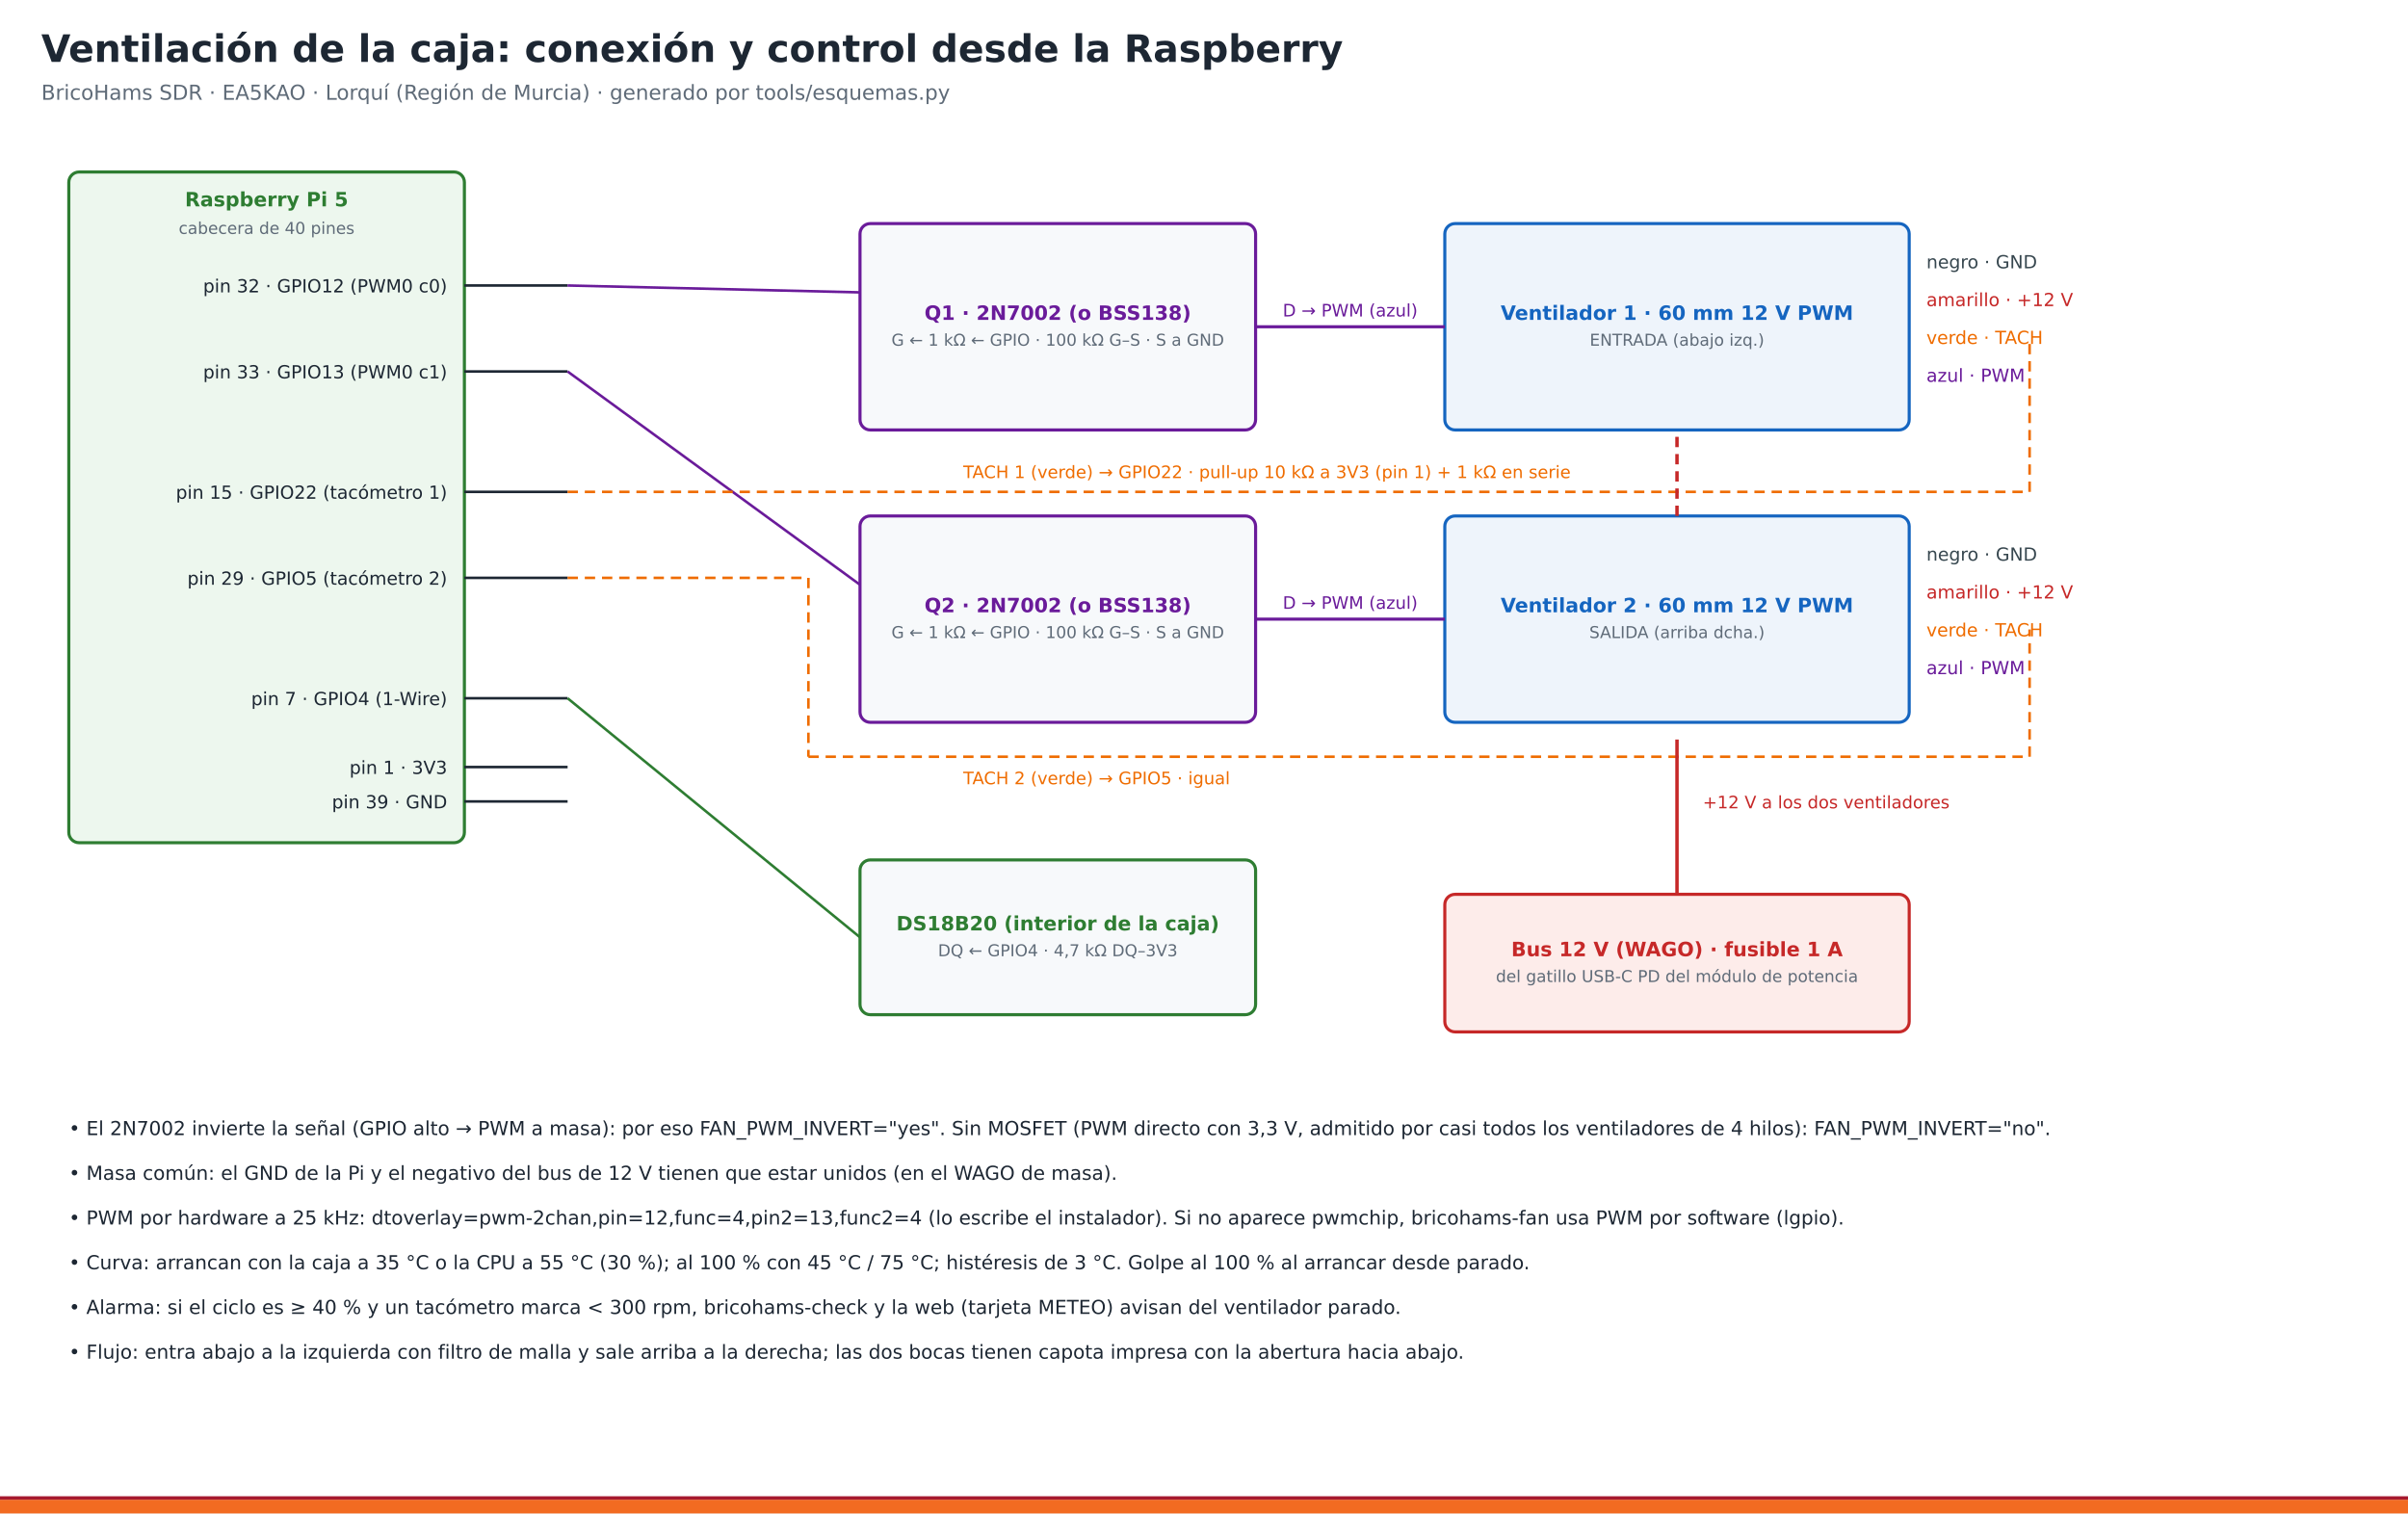
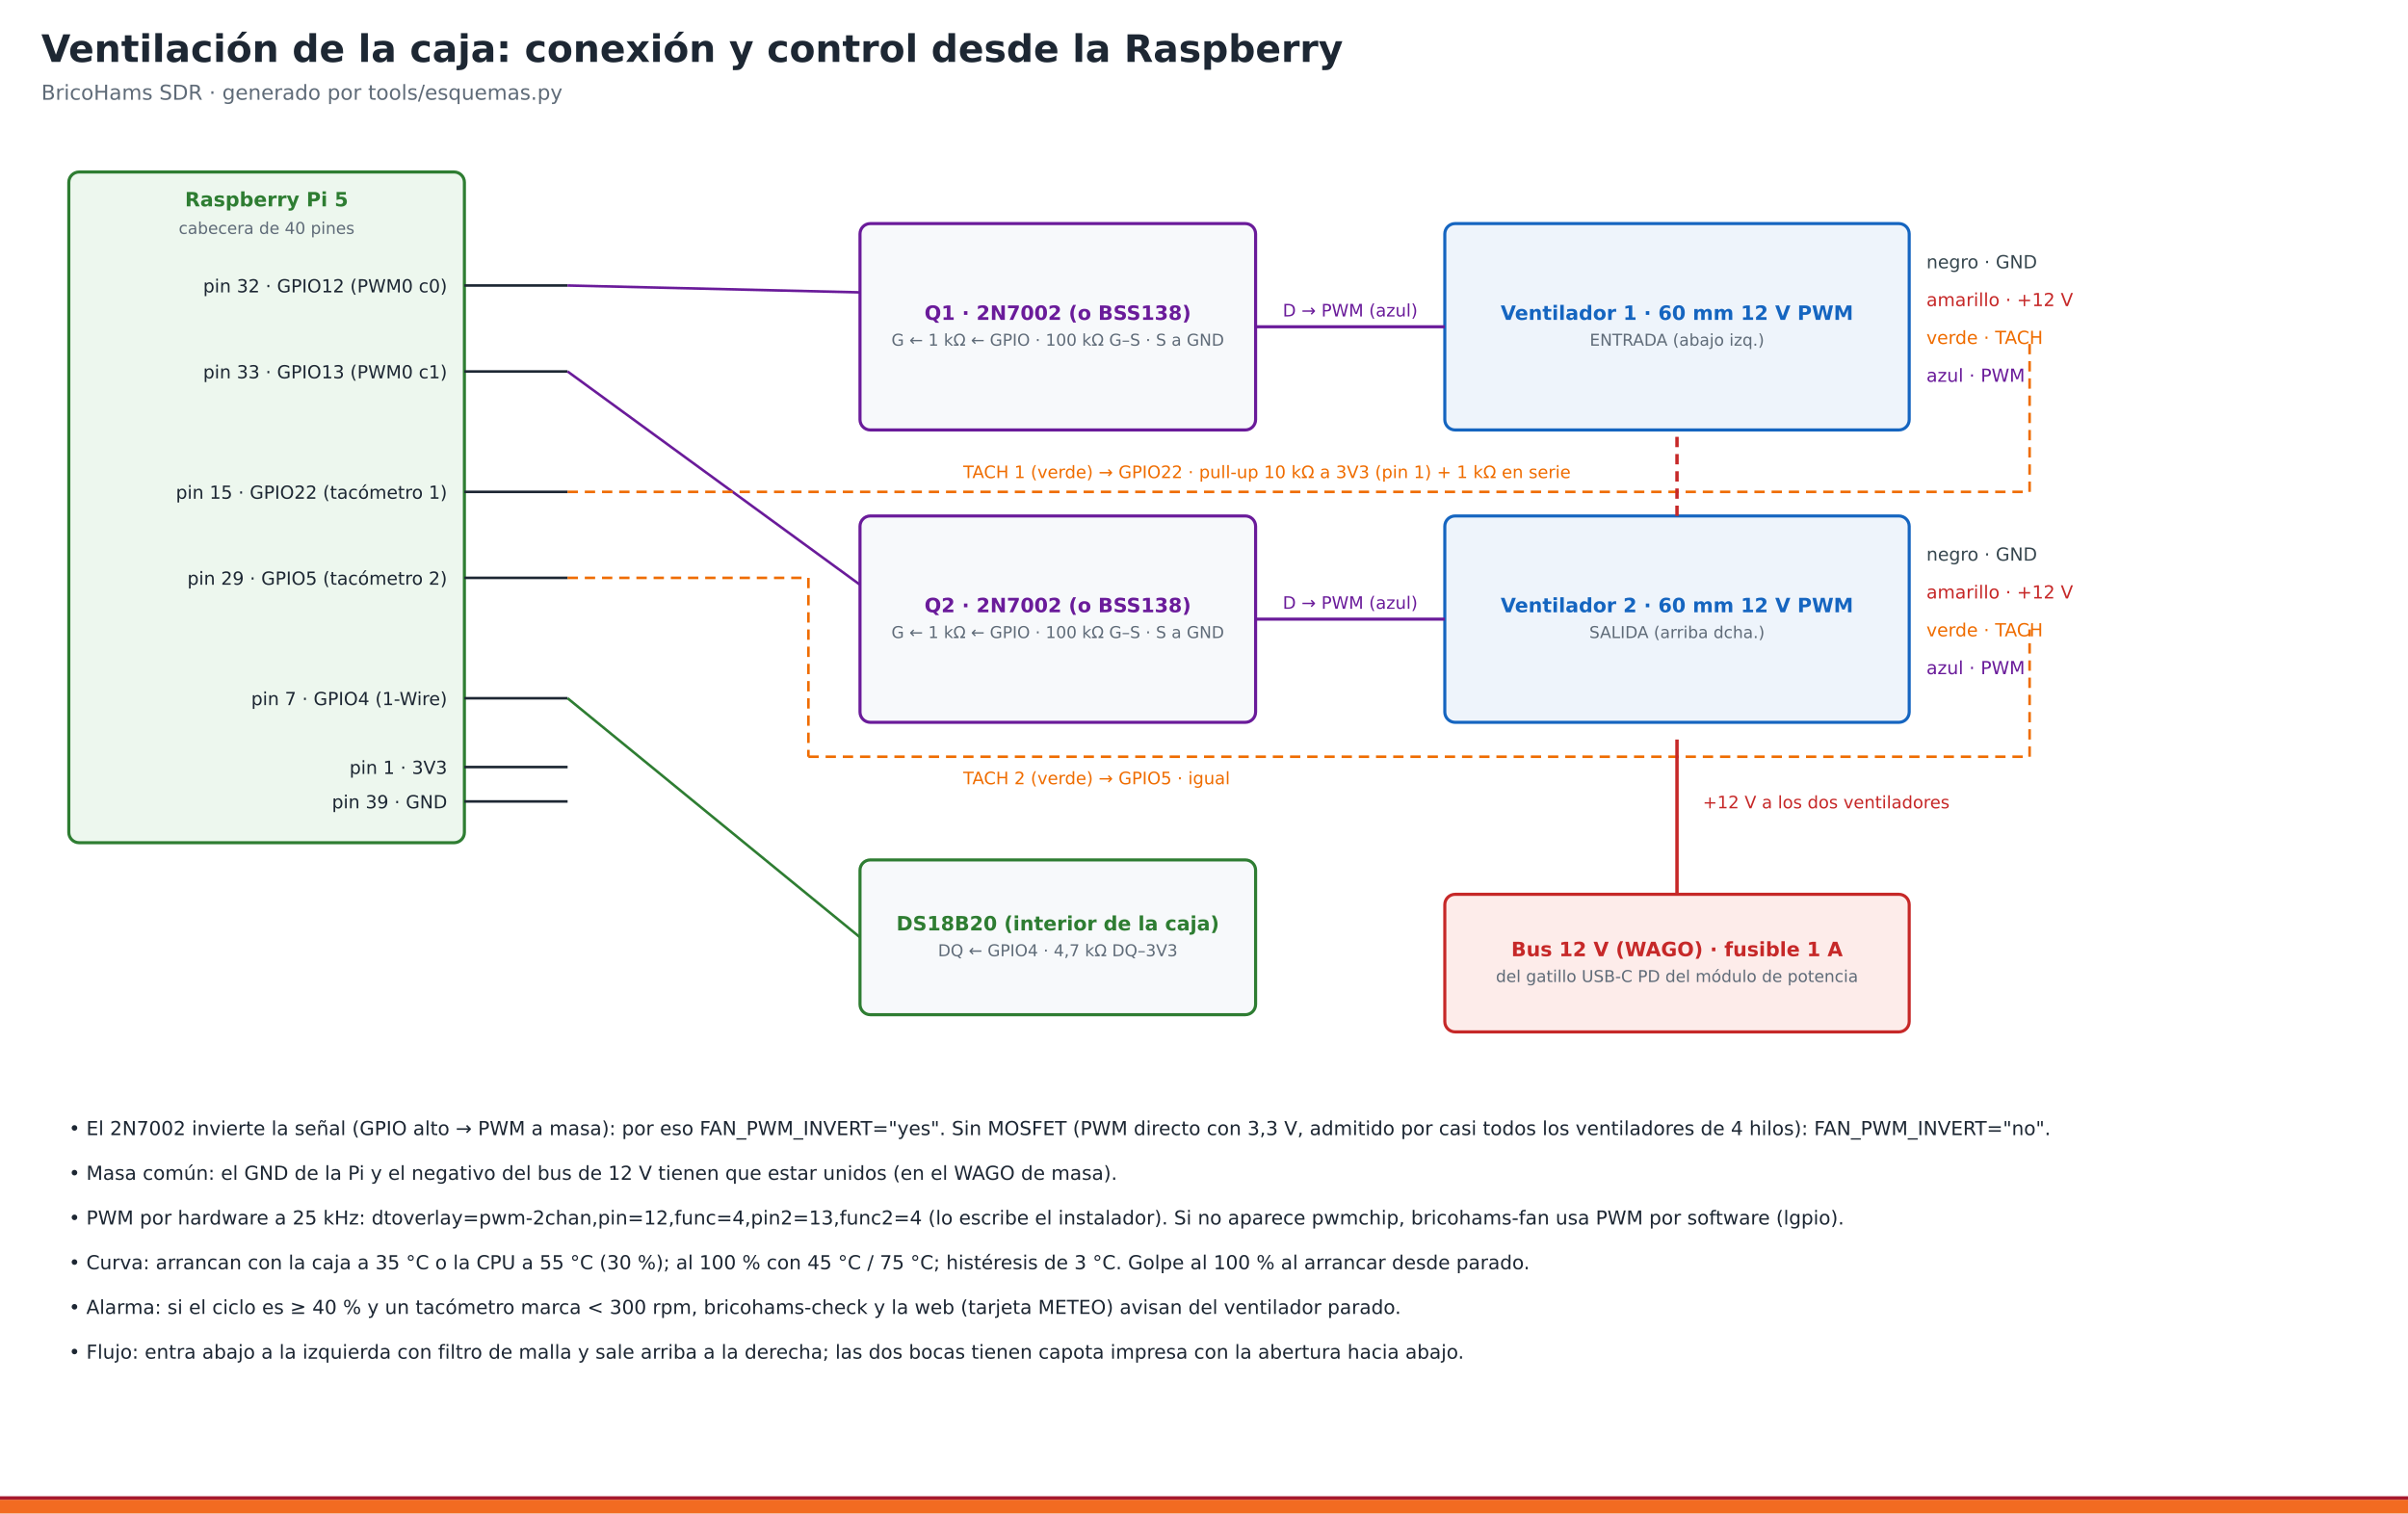
<svg xmlns="http://www.w3.org/2000/svg" width="1400" height="880" viewBox="0 0 1400 880" font-family="DejaVu Sans, Arial, sans-serif">
  <rect width="1400" height="880" fill="#ffffff" />
  <text x="24" y="36" font-size="22" font-weight="bold" fill="#1d2733">Ventilación de la caja: conexión y control desde la Raspberry</text>
-   <text x="24" y="58" font-size="12" fill="#5f6b78">BricoHams SDR · EA5KAO · Lorquí (Región de Murcia) · generado por tools/esquemas.py</text>
+   <text x="24" y="58" font-size="12" fill="#5f6b78">BricoHams SDR · generado por tools/esquemas.py</text>
  <rect x="0" y="872" width="1400" height="8" fill="#F26B21" />
  <rect x="0" y="870" width="1400" height="2" fill="#A6192E" />
  <defs>
    <marker id="ac62828" markerWidth="10" markerHeight="8" refX="9" refY="4" orient="auto">
      <path d="M0,0 L10,4 L0,8 z" fill="#c62828" />
    </marker>
  </defs>
  <rect x="40" y="100" width="230" height="390" rx="6" fill="#edf7ee" stroke="#2e7d32" stroke-width="1.8" />
  <text x="155.0" y="120" font-size="11.5" fill="#2e7d32" font-weight="bold" text-anchor="middle">Raspberry Pi 5</text>
  <text x="155.0" y="136" font-size="9.5" fill="#5f6b78" text-anchor="middle">cabecera de 40 pines</text>
  <text x="260" y="170" font-size="10.5" fill="#1d2733" text-anchor="end">pin 32 · GPIO12 (PWM0 c0)</text>
  <line x1="270" y1="166" x2="330" y2="166" stroke="#1d2733" stroke-width="1.5" />
  <text x="260" y="220" font-size="10.5" fill="#1d2733" text-anchor="end">pin 33 · GPIO13 (PWM0 c1)</text>
  <line x1="270" y1="216" x2="330" y2="216" stroke="#1d2733" stroke-width="1.5" />
  <text x="260" y="290" font-size="10.5" fill="#1d2733" text-anchor="end">pin 15 · GPIO22 (tacómetro 1)</text>
  <line x1="270" y1="286" x2="330" y2="286" stroke="#1d2733" stroke-width="1.5" />
  <text x="260" y="340" font-size="10.5" fill="#1d2733" text-anchor="end">pin 29 · GPIO5 (tacómetro 2)</text>
  <line x1="270" y1="336" x2="330" y2="336" stroke="#1d2733" stroke-width="1.5" />
  <text x="260" y="410" font-size="10.5" fill="#1d2733" text-anchor="end">pin 7 · GPIO4 (1-Wire)</text>
  <line x1="270" y1="406" x2="330" y2="406" stroke="#1d2733" stroke-width="1.5" />
  <text x="260" y="450" font-size="10.5" fill="#1d2733" text-anchor="end">pin 1 · 3V3</text>
  <line x1="270" y1="446" x2="330" y2="446" stroke="#1d2733" stroke-width="1.5" />
  <text x="260" y="470" font-size="10.5" fill="#1d2733" text-anchor="end">pin 39 · GND</text>
  <line x1="270" y1="466" x2="330" y2="466" stroke="#1d2733" stroke-width="1.5" />
  <rect x="500" y="130" width="230" height="120" rx="6" fill="#f7f9fb" stroke="#6a1b9a" stroke-width="1.8" />
  <text x="615.0" y="186.0" font-size="11.5" fill="#6a1b9a" font-weight="bold" text-anchor="middle">Q1 · 2N7002 (o BSS138)</text>
  <text x="615.0" y="201.0" font-size="9.5" fill="#5f6b78" text-anchor="middle">G ← 1 kΩ ← GPIO · 100 kΩ G–S · S a GND</text>
  <line x1="330" y1="166" x2="500" y2="170" stroke="#6a1b9a" stroke-width="1.5" />
  <rect x="840" y="130" width="270" height="120" rx="6" fill="#eef4fb" stroke="#1565c0" stroke-width="1.8" />
  <text x="975.0" y="186.0" font-size="11.5" fill="#1565c0" font-weight="bold" text-anchor="middle">Ventilador 1 · 60 mm 12 V PWM</text>
  <text x="975.0" y="201.0" font-size="9.5" fill="#5f6b78" text-anchor="middle">ENTRADA (abajo izq.)</text>
  <line x1="730" y1="190" x2="840" y2="190" stroke="#6a1b9a" stroke-width="1.8" />
  <text x="785" y="184" font-size="10" fill="#6a1b9a" text-anchor="middle">D → PWM (azul)</text>
  <text x="1120" y="156" font-size="10.5" fill="#37474f" text-anchor="start">negro · GND</text>
  <text x="1120" y="178" font-size="10.5" fill="#c62828" text-anchor="start">amarillo · +12 V</text>
  <text x="1120" y="200" font-size="10.5" fill="#ef6c00" text-anchor="start">verde · TACH</text>
  <text x="1120" y="222" font-size="10.5" fill="#6a1b9a" text-anchor="start">azul · PWM</text>
  <rect x="500" y="300" width="230" height="120" rx="6" fill="#f7f9fb" stroke="#6a1b9a" stroke-width="1.8" />
  <text x="615.0" y="356.0" font-size="11.5" fill="#6a1b9a" font-weight="bold" text-anchor="middle">Q2 · 2N7002 (o BSS138)</text>
  <text x="615.0" y="371.0" font-size="9.5" fill="#5f6b78" text-anchor="middle">G ← 1 kΩ ← GPIO · 100 kΩ G–S · S a GND</text>
  <line x1="330" y1="216" x2="500" y2="340" stroke="#6a1b9a" stroke-width="1.5" />
  <rect x="840" y="300" width="270" height="120" rx="6" fill="#eef4fb" stroke="#1565c0" stroke-width="1.8" />
  <text x="975.0" y="356.0" font-size="11.5" fill="#1565c0" font-weight="bold" text-anchor="middle">Ventilador 2 · 60 mm 12 V PWM</text>
  <text x="975.0" y="371.0" font-size="9.5" fill="#5f6b78" text-anchor="middle">SALIDA (arriba dcha.)</text>
  <line x1="730" y1="360" x2="840" y2="360" stroke="#6a1b9a" stroke-width="1.8" />
  <text x="785" y="354" font-size="10" fill="#6a1b9a" text-anchor="middle">D → PWM (azul)</text>
  <text x="1120" y="326" font-size="10.5" fill="#37474f" text-anchor="start">negro · GND</text>
  <text x="1120" y="348" font-size="10.5" fill="#c62828" text-anchor="start">amarillo · +12 V</text>
  <text x="1120" y="370" font-size="10.5" fill="#ef6c00" text-anchor="start">verde · TACH</text>
  <text x="1120" y="392" font-size="10.5" fill="#6a1b9a" text-anchor="start">azul · PWM</text>
  <line x1="330" y1="286" x2="1180" y2="286" stroke="#ef6c00" stroke-width="1.5" stroke-dasharray="6 4" />
  <line x1="1180" y1="286" x2="1180" y2="196" stroke="#ef6c00" stroke-width="1.5" stroke-dasharray="6 4" />
  <line x1="330" y1="336" x2="470" y2="336" stroke="#ef6c00" stroke-width="1.5" stroke-dasharray="6 4" />
  <line x1="470" y1="336" x2="470" y2="440" stroke="#ef6c00" stroke-width="1.5" stroke-dasharray="6 4" />
  <line x1="470" y1="440" x2="1180" y2="440" stroke="#ef6c00" stroke-width="1.5" stroke-dasharray="6 4" />
  <line x1="1180" y1="440" x2="1180" y2="366" stroke="#ef6c00" stroke-width="1.5" stroke-dasharray="6 4" />
  <text x="560" y="278" font-size="10" fill="#ef6c00" text-anchor="start">TACH 1 (verde) → GPIO22 · pull-up 10 kΩ a 3V3 (pin 1) + 1 kΩ en serie</text>
  <text x="560" y="456" font-size="10" fill="#ef6c00" text-anchor="start">TACH 2 (verde) → GPIO5 · igual</text>
  <rect x="500" y="500" width="230" height="90" rx="6" fill="#f7f9fb" stroke="#2e7d32" stroke-width="1.8" />
  <text x="615.0" y="541.0" font-size="11.5" fill="#2e7d32" font-weight="bold" text-anchor="middle">DS18B20 (interior de la caja)</text>
  <text x="615.0" y="556.0" font-size="9.5" fill="#5f6b78" text-anchor="middle">DQ ← GPIO4 · 4,7 kΩ DQ–3V3</text>
  <line x1="330" y1="406" x2="500" y2="545" stroke="#2e7d32" stroke-width="1.5" />
  <rect x="840" y="520" width="270" height="80" rx="6" fill="#fdecea" stroke="#c62828" stroke-width="1.8" />
  <text x="975.0" y="556.0" font-size="11.5" fill="#c62828" font-weight="bold" text-anchor="middle">Bus 12 V (WAGO) · fusible 1 A</text>
  <text x="975.0" y="571.0" font-size="9.5" fill="#5f6b78" text-anchor="middle">del gatillo USB-C PD del módulo de potencia</text>
  <line x1="975" y1="520" x2="975" y2="430" stroke="#c62828" stroke-width="2" />
  <line x1="975" y1="300" x2="975" y2="250" stroke="#c62828" stroke-width="2" stroke-dasharray="6 4" />
  <text x="990" y="470" font-size="10" fill="#c62828" text-anchor="start">+12 V a los dos ventiladores</text>
  <text x="40" y="660" font-size="11.2" fill="#1d2733" text-anchor="start">• El 2N7002 invierte la señal (GPIO alto → PWM a masa): por eso FAN_PWM_INVERT="yes". Sin MOSFET (PWM directo con 3,3 V, admitido por casi todos los ventiladores de 4 hilos): FAN_PWM_INVERT="no".</text>
  <text x="40" y="686" font-size="11.2" fill="#1d2733" text-anchor="start">• Masa común: el GND de la Pi y el negativo del bus de 12 V tienen que estar unidos (en el WAGO de masa).</text>
  <text x="40" y="712" font-size="11.2" fill="#1d2733" text-anchor="start">• PWM por hardware a 25 kHz: dtoverlay=pwm-2chan,pin=12,func=4,pin2=13,func2=4 (lo escribe el instalador). Si no aparece pwmchip, bricohams-fan usa PWM por software (lgpio).</text>
  <text x="40" y="738" font-size="11.2" fill="#1d2733" text-anchor="start">• Curva: arrancan con la caja a 35 °C o la CPU a 55 °C (30 %); al 100 % con 45 °C / 75 °C; histéresis de 3 °C. Golpe al 100 % al arrancar desde parado.</text>
  <text x="40" y="764" font-size="11.2" fill="#1d2733" text-anchor="start">• Alarma: si el ciclo es ≥ 40 % y un tacómetro marca &lt; 300 rpm, bricohams-check y la web (tarjeta METEO) avisan del ventilador parado.</text>
  <text x="40" y="790" font-size="11.2" fill="#1d2733" text-anchor="start">• Flujo: entra abajo a la izquierda con filtro de malla y sale arriba a la derecha; las dos bocas tienen capota impresa con la abertura hacia abajo.</text>
</svg>
